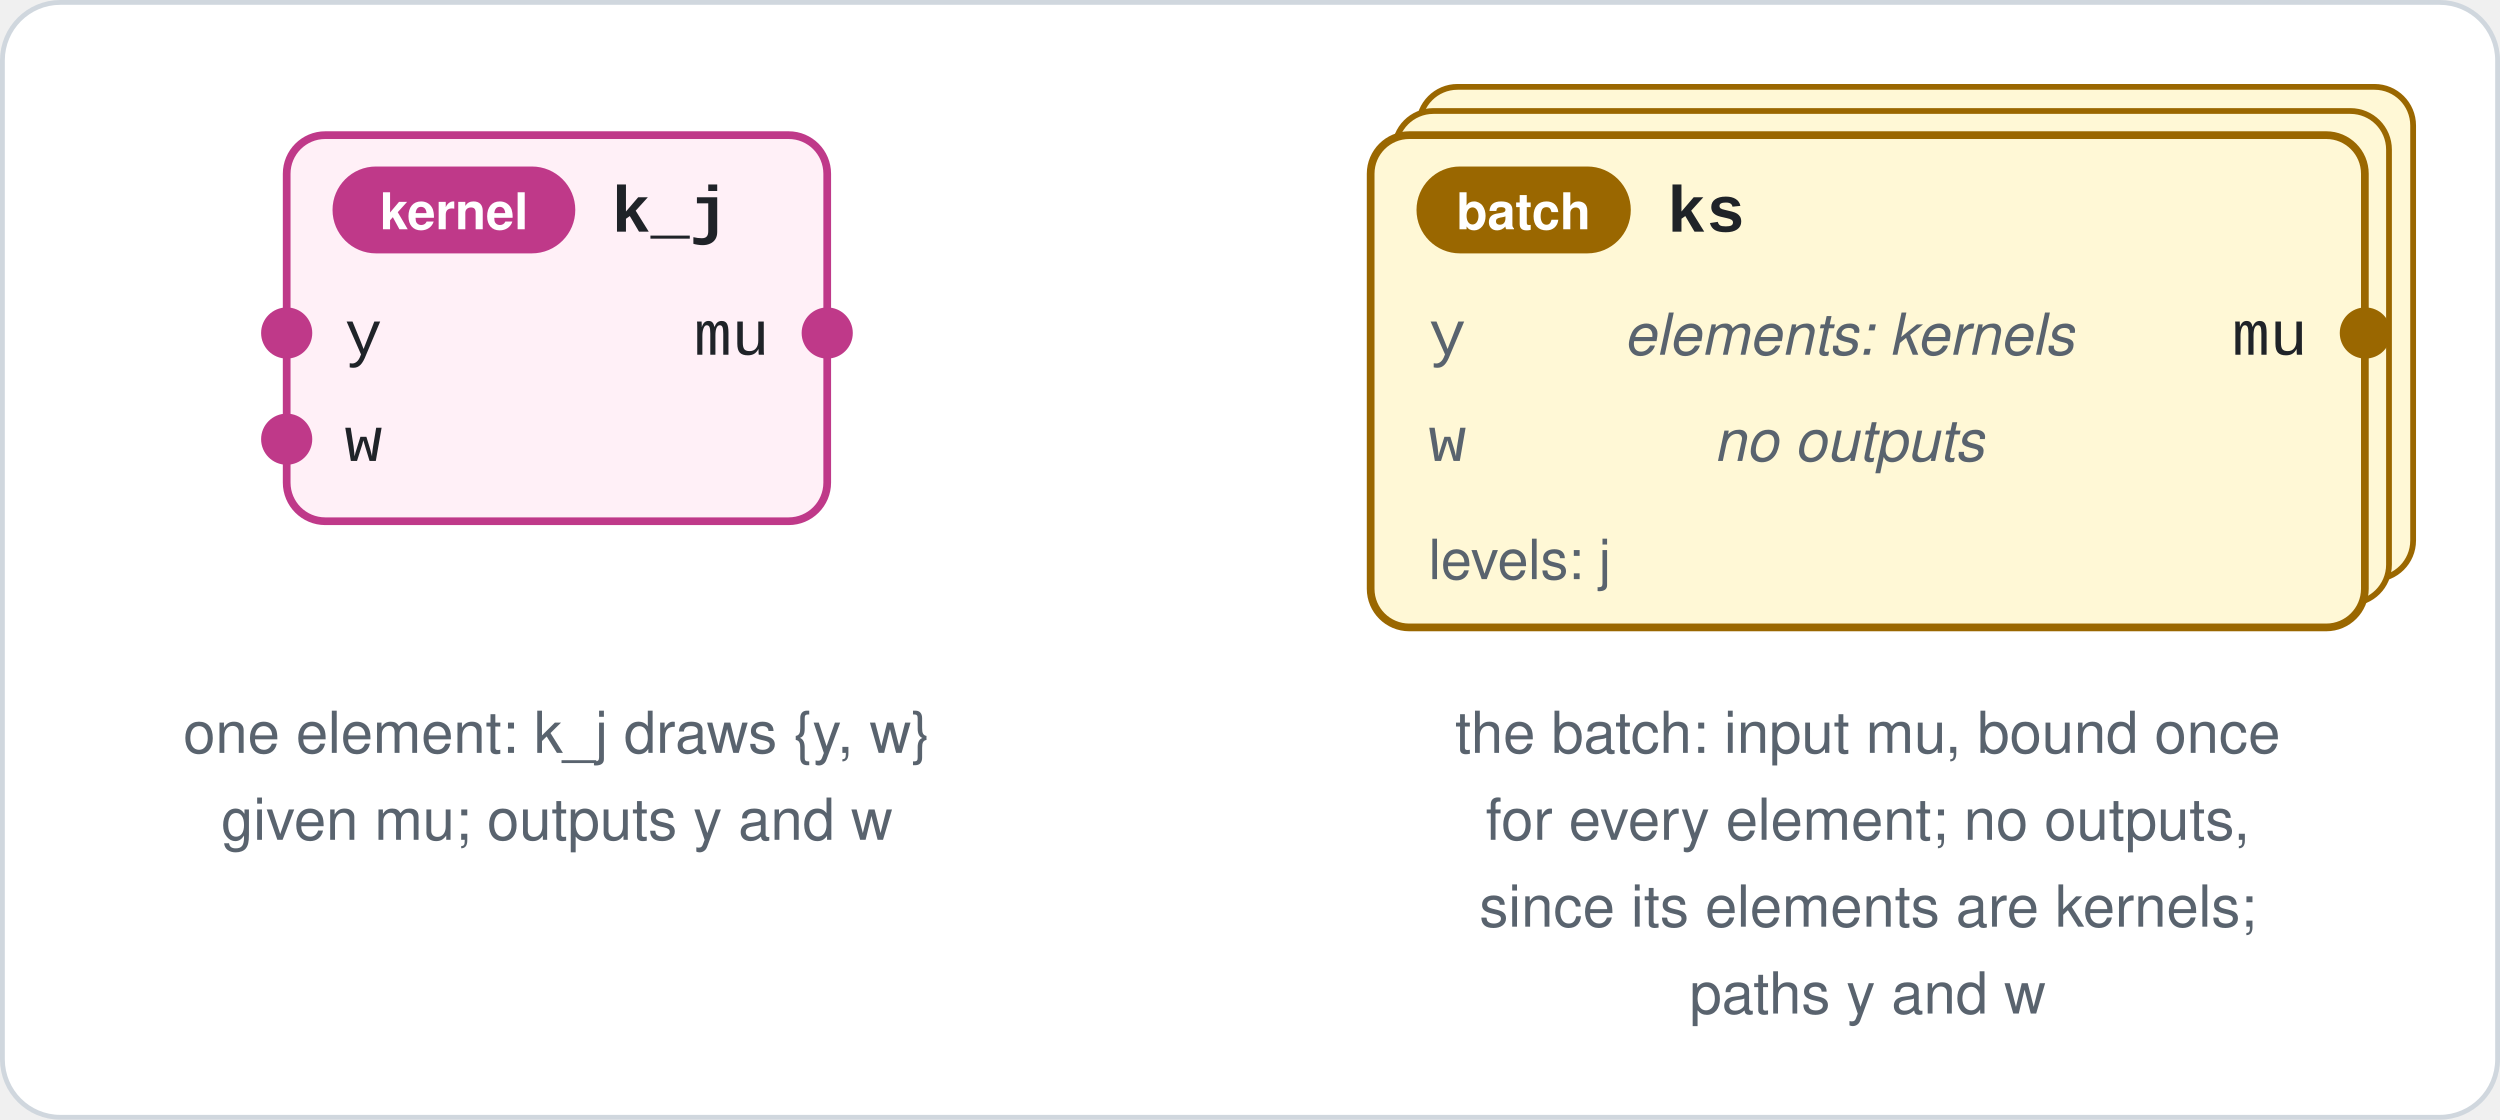
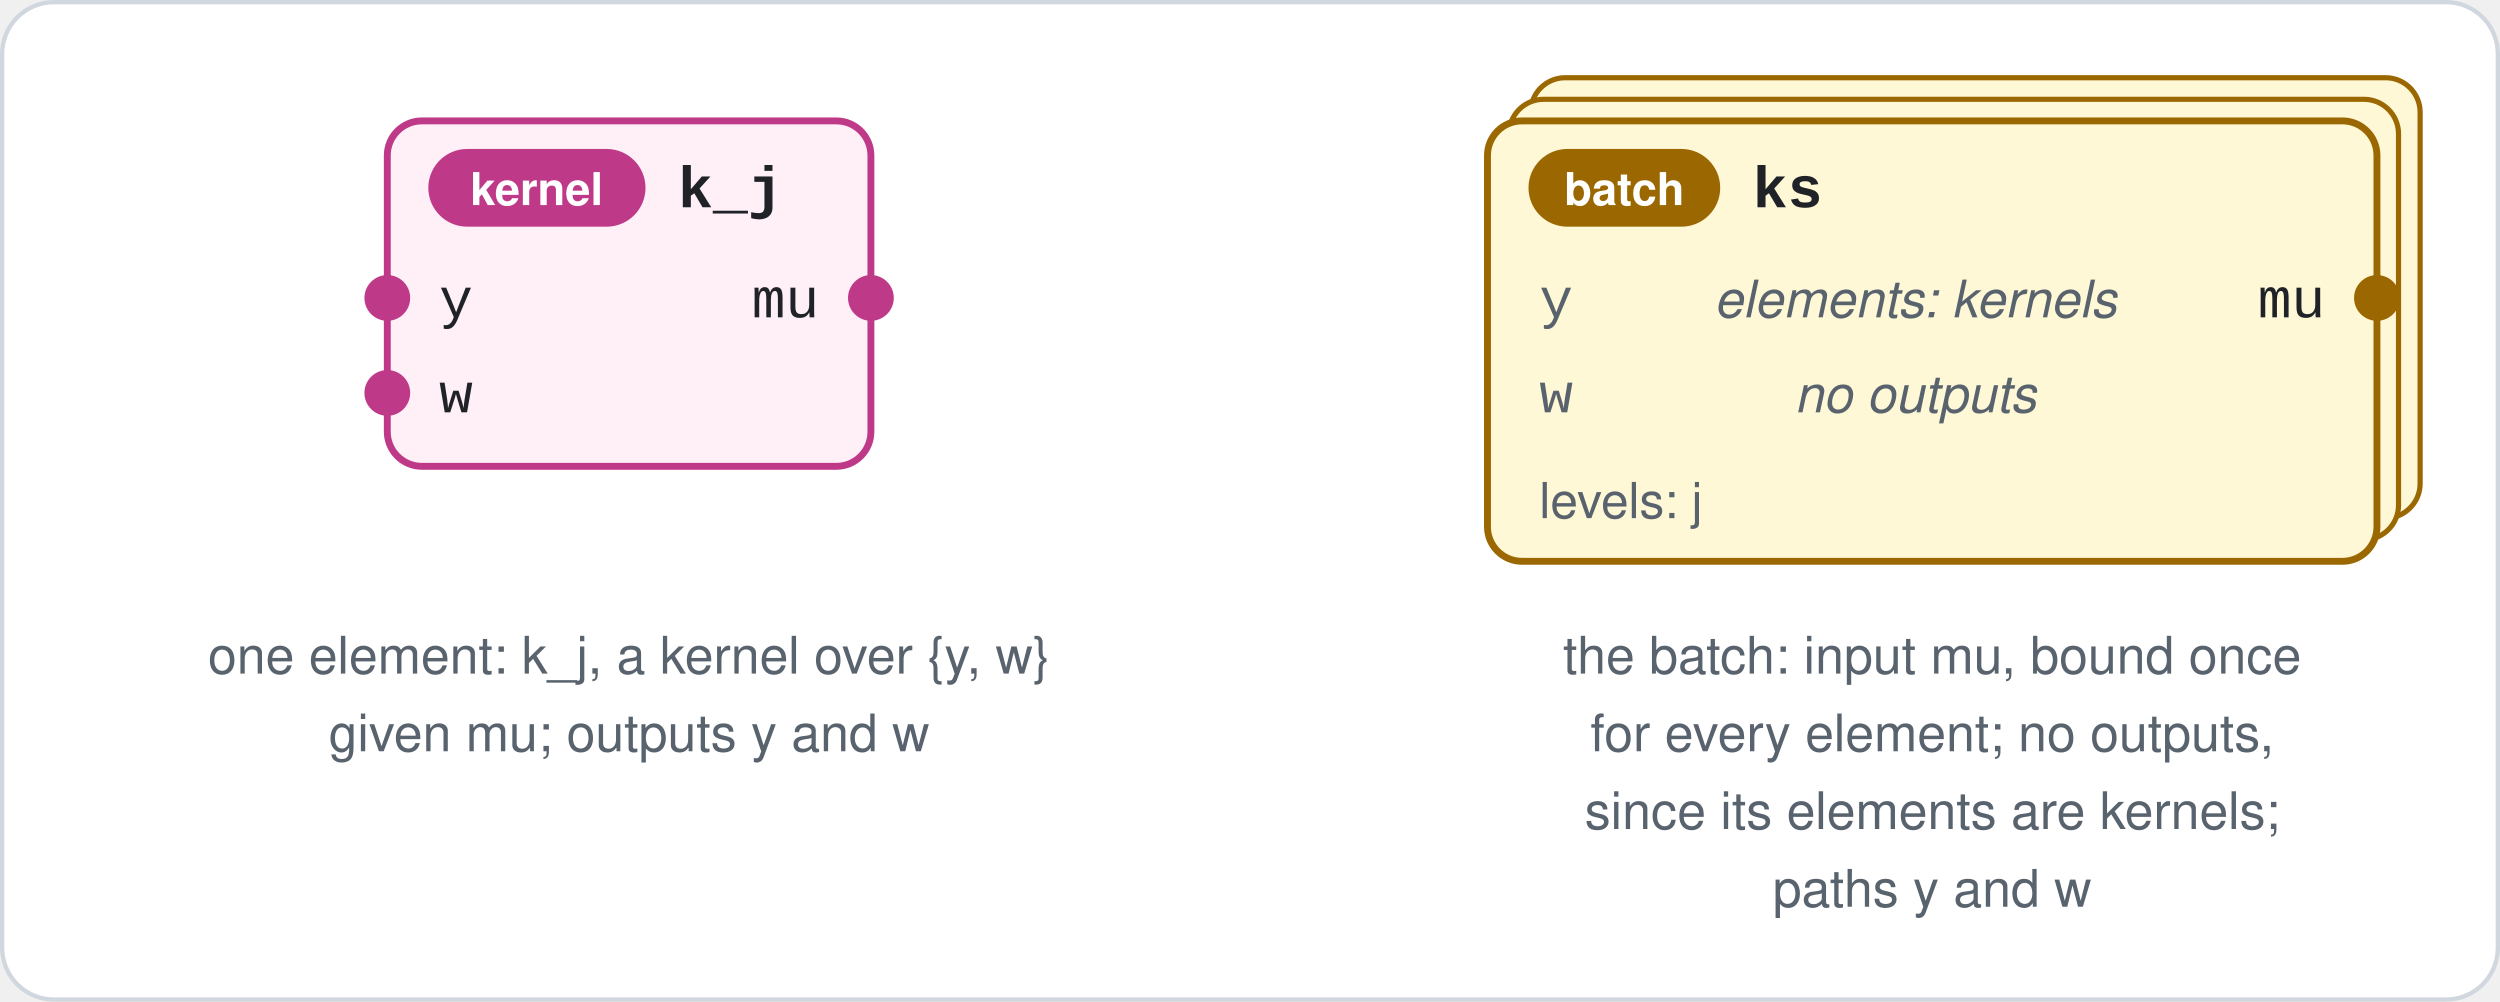
- <svg xmlns="http://www.w3.org/2000/svg" width="518" height="232" viewBox="0 0 518 232" role="img">
+ <svg xmlns="http://www.w3.org/2000/svg" width="579" height="232" viewBox="0 0 579 232" role="img">
  <defs>
    <marker id="arrow" viewBox="0 0 10 10" refX="9" refY="5" markerWidth="9" markerHeight="9" markerUnits="userSpaceOnUse" orient="auto-start-reverse">
      <path d="M 0 1 L 9 5 L 0 9 z" fill="#424a53" />
    </marker>
    <marker id="arrow-fault" viewBox="0 0 10 10" refX="9" refY="5" markerWidth="9" markerHeight="9" markerUnits="userSpaceOnUse" orient="auto-start-reverse">
      <path d="M 0 1 L 9 5 L 0 9 z" fill="#cf222e" />
    </marker>
  </defs>
-   <rect x="0.5" y="0.5" width="517" height="231" rx="12" fill="#ffffff" stroke="#d0d7de" />
+   <rect x="0.5" y="0.5" width="578" height="231" rx="12" fill="#ffffff" stroke="#d0d7de" />
  <g transform="translate(18.0,28.0)">
-     <rect x="41.4" y="0.0" width="112.0" height="80.0" rx="8" fill="#fff0f7" stroke="#bf3989" stroke-width="1.6" />
-     <rect x="51.4" y="7.0" width="49.3" height="17.0" rx="8.5" fill="#bf3989" stroke="#bf3989" stroke-width="1" />
-     <text x="76.1" y="19.5" font-family="-apple-system, BlinkMacSystemFont, 'Segoe UI', Helvetica, Arial, sans-serif" font-size="10.5" font-weight="bold" fill="#ffffff" text-anchor="middle">kernel</text>
-     <text x="108.7" y="20.0" font-family="ui-monospace, SFMono-Regular, Menlo, Consolas, 'Liberation Mono', monospace" font-size="13.5" font-weight="bold" fill="#1f2328" text-anchor="start">k_j</text>
-     <text x="53.4" y="45.5" font-family="ui-monospace, SFMono-Regular, Menlo, Consolas, 'Liberation Mono', monospace" font-size="13" font-weight="normal" fill="#1f2328" text-anchor="start">y</text>
-     <text x="53.4" y="67.5" font-family="ui-monospace, SFMono-Regular, Menlo, Consolas, 'Liberation Mono', monospace" font-size="13" font-weight="normal" fill="#1f2328" text-anchor="start">w</text>
-     <text x="141.4" y="45.5" font-family="ui-monospace, SFMono-Regular, Menlo, Consolas, 'Liberation Mono', monospace" font-size="13" font-weight="normal" fill="#1f2328" text-anchor="end">mu</text>
-     <circle cx="41.4" cy="41.0" r="4.5" fill="#bf3989" stroke="#bf3989" stroke-width="1.6" />
-     <circle cx="41.4" cy="63.0" r="4.5" fill="#bf3989" stroke="#bf3989" stroke-width="1.6" />
-     <circle cx="153.4" cy="41.0" r="4.5" fill="#bf3989" stroke="#bf3989" stroke-width="1.6" />
-     <text x="97.4" y="128.0" font-family="-apple-system, BlinkMacSystemFont, 'Segoe UI', Helvetica, Arial, sans-serif" font-size="12" font-weight="normal" fill="#59636e" text-anchor="middle">one element: k_j draws {y, w}</text>
-     <text x="97.4" y="146.0" font-family="-apple-system, BlinkMacSystemFont, 'Segoe UI', Helvetica, Arial, sans-serif" font-size="12" font-weight="normal" fill="#59636e" text-anchor="middle">given mu; outputs y and w</text>
-     <rect x="276.0" y="-10.0" width="206.0" height="102.0" rx="8" fill="#fff8d6" stroke="#9a6700" stroke-width="1.2" />
-     <rect x="271.0" y="-5.0" width="206.0" height="102.0" rx="8" fill="#fff8d6" stroke="#9a6700" stroke-width="1.2" />
-     <rect x="266.0" y="0.0" width="206.0" height="102.0" rx="8" fill="#fff8d6" stroke="#9a6700" stroke-width="1.6" />
-     <rect x="276.0" y="7.0" width="43.4" height="17.0" rx="8.5" fill="#9a6700" stroke="#9a6700" stroke-width="1" />
-     <text x="297.7" y="19.5" font-family="-apple-system, BlinkMacSystemFont, 'Segoe UI', Helvetica, Arial, sans-serif" font-size="10.5" font-weight="bold" fill="#ffffff" text-anchor="middle">batch</text>
-     <text x="327.4" y="20.0" font-family="ui-monospace, SFMono-Regular, Menlo, Consolas, 'Liberation Mono', monospace" font-size="13.5" font-weight="bold" fill="#1f2328" text-anchor="start">ks</text>
-     <text x="278.0" y="45.5" font-family="ui-monospace, SFMono-Regular, Menlo, Consolas, 'Liberation Mono', monospace" font-size="13" font-weight="normal" fill="#59636e" text-anchor="start">y</text>
-     <text x="278.0" y="67.5" font-family="ui-monospace, SFMono-Regular, Menlo, Consolas, 'Liberation Mono', monospace" font-size="13" font-weight="normal" fill="#59636e" text-anchor="start">w</text>
-     <text x="460.1" y="45.5" font-family="ui-monospace, SFMono-Regular, Menlo, Consolas, 'Liberation Mono', monospace" font-size="13" font-weight="normal" fill="#1f2328" text-anchor="end">mu</text>
-     <text x="365.1" y="45.5" font-family="-apple-system, BlinkMacSystemFont, 'Segoe UI', Helvetica, Arial, sans-serif" font-size="12" font-weight="normal" fill="#59636e" text-anchor="middle" font-style="italic">elements: kernels</text>
-     <text x="365.1" y="67.5" font-family="-apple-system, BlinkMacSystemFont, 'Segoe UI', Helvetica, Arial, sans-serif" font-size="12" font-weight="normal" fill="#59636e" text-anchor="middle" font-style="italic">no outputs</text>
-     <text x="278.0" y="92.0" font-family="-apple-system, BlinkMacSystemFont, 'Segoe UI', Helvetica, Arial, sans-serif" font-size="11.5" font-weight="normal" fill="#59636e" text-anchor="start">levels: j</text>
-     <circle cx="472.1" cy="41.0" r="4.5" fill="#9a6700" stroke="#9a6700" stroke-width="1.6" />
-     <text x="369.0" y="128.0" font-family="-apple-system, BlinkMacSystemFont, 'Segoe UI', Helvetica, Arial, sans-serif" font-size="12" font-weight="normal" fill="#59636e" text-anchor="middle">the batch: input mu, bound once</text>
-     <text x="369.0" y="146.0" font-family="-apple-system, BlinkMacSystemFont, 'Segoe UI', Helvetica, Arial, sans-serif" font-size="12" font-weight="normal" fill="#59636e" text-anchor="middle">for every element; no outputs,</text>
-     <text x="369.0" y="164.0" font-family="-apple-system, BlinkMacSystemFont, 'Segoe UI', Helvetica, Arial, sans-serif" font-size="12" font-weight="normal" fill="#59636e" text-anchor="middle">since its elements are kernels;</text>
-     <text x="369.0" y="182.0" font-family="-apple-system, BlinkMacSystemFont, 'Segoe UI', Helvetica, Arial, sans-serif" font-size="12" font-weight="normal" fill="#59636e" text-anchor="middle">paths y and w</text>
+     <rect x="71.7" y="0.0" width="112.0" height="80.0" rx="8" fill="#fff0f7" stroke="#bf3989" stroke-width="1.6" />
+     <rect x="81.7" y="7.0" width="49.3" height="17.0" rx="8.5" fill="#bf3989" stroke="#bf3989" stroke-width="1" />
+     <text x="106.3" y="19.5" font-family="-apple-system, BlinkMacSystemFont, 'Segoe UI', Helvetica, Arial, sans-serif" font-size="10.5" font-weight="bold" fill="#ffffff" text-anchor="middle">kernel</text>
+     <text x="139.0" y="20.0" font-family="ui-monospace, SFMono-Regular, Menlo, Consolas, 'Liberation Mono', monospace" font-size="13.5" font-weight="bold" fill="#1f2328" text-anchor="start">k_j</text>
+     <text x="83.7" y="45.5" font-family="ui-monospace, SFMono-Regular, Menlo, Consolas, 'Liberation Mono', monospace" font-size="13" font-weight="normal" fill="#1f2328" text-anchor="start">y</text>
+     <text x="83.7" y="67.5" font-family="ui-monospace, SFMono-Regular, Menlo, Consolas, 'Liberation Mono', monospace" font-size="13" font-weight="normal" fill="#1f2328" text-anchor="start">w</text>
+     <text x="171.7" y="45.5" font-family="ui-monospace, SFMono-Regular, Menlo, Consolas, 'Liberation Mono', monospace" font-size="13" font-weight="normal" fill="#1f2328" text-anchor="end">mu</text>
+     <circle cx="71.7" cy="41.0" r="4.5" fill="#bf3989" stroke="#bf3989" stroke-width="1.6" />
+     <circle cx="71.7" cy="63.0" r="4.5" fill="#bf3989" stroke="#bf3989" stroke-width="1.6" />
+     <circle cx="183.7" cy="41.0" r="4.5" fill="#bf3989" stroke="#bf3989" stroke-width="1.6" />
+     <text x="127.7" y="128.0" font-family="-apple-system, BlinkMacSystemFont, 'Segoe UI', Helvetica, Arial, sans-serif" font-size="12" font-weight="normal" fill="#59636e" text-anchor="middle">one element: k_j, a kernel over {y, w}</text>
+     <text x="127.7" y="146.0" font-family="-apple-system, BlinkMacSystemFont, 'Segoe UI', Helvetica, Arial, sans-serif" font-size="12" font-weight="normal" fill="#59636e" text-anchor="middle">given mu; outputs y and w</text>
+     <rect x="336.5" y="-10.0" width="206.0" height="102.0" rx="8" fill="#fff8d6" stroke="#9a6700" stroke-width="1.2" />
+     <rect x="331.5" y="-5.0" width="206.0" height="102.0" rx="8" fill="#fff8d6" stroke="#9a6700" stroke-width="1.2" />
+     <rect x="326.5" y="0.0" width="206.0" height="102.0" rx="8" fill="#fff8d6" stroke="#9a6700" stroke-width="1.6" />
+     <rect x="336.5" y="7.0" width="43.4" height="17.0" rx="8.5" fill="#9a6700" stroke="#9a6700" stroke-width="1" />
+     <text x="358.2" y="19.5" font-family="-apple-system, BlinkMacSystemFont, 'Segoe UI', Helvetica, Arial, sans-serif" font-size="10.5" font-weight="bold" fill="#ffffff" text-anchor="middle">batch</text>
+     <text x="387.9" y="20.0" font-family="ui-monospace, SFMono-Regular, Menlo, Consolas, 'Liberation Mono', monospace" font-size="13.5" font-weight="bold" fill="#1f2328" text-anchor="start">ks</text>
+     <text x="338.5" y="45.5" font-family="ui-monospace, SFMono-Regular, Menlo, Consolas, 'Liberation Mono', monospace" font-size="13" font-weight="normal" fill="#59636e" text-anchor="start">y</text>
+     <text x="338.5" y="67.5" font-family="ui-monospace, SFMono-Regular, Menlo, Consolas, 'Liberation Mono', monospace" font-size="13" font-weight="normal" fill="#59636e" text-anchor="start">w</text>
+     <text x="520.5" y="45.5" font-family="ui-monospace, SFMono-Regular, Menlo, Consolas, 'Liberation Mono', monospace" font-size="13" font-weight="normal" fill="#1f2328" text-anchor="end">mu</text>
+     <text x="425.6" y="45.5" font-family="-apple-system, BlinkMacSystemFont, 'Segoe UI', Helvetica, Arial, sans-serif" font-size="12" font-weight="normal" fill="#59636e" text-anchor="middle" font-style="italic">elements: kernels</text>
+     <text x="425.6" y="67.5" font-family="-apple-system, BlinkMacSystemFont, 'Segoe UI', Helvetica, Arial, sans-serif" font-size="12" font-weight="normal" fill="#59636e" text-anchor="middle" font-style="italic">no outputs</text>
+     <text x="338.5" y="92.0" font-family="-apple-system, BlinkMacSystemFont, 'Segoe UI', Helvetica, Arial, sans-serif" font-size="11.5" font-weight="normal" fill="#59636e" text-anchor="start">levels: j</text>
+     <circle cx="532.5" cy="41.0" r="4.5" fill="#9a6700" stroke="#9a6700" stroke-width="1.6" />
+     <text x="429.5" y="128.0" font-family="-apple-system, BlinkMacSystemFont, 'Segoe UI', Helvetica, Arial, sans-serif" font-size="12" font-weight="normal" fill="#59636e" text-anchor="middle">the batch: input mu, bound once</text>
+     <text x="429.5" y="146.0" font-family="-apple-system, BlinkMacSystemFont, 'Segoe UI', Helvetica, Arial, sans-serif" font-size="12" font-weight="normal" fill="#59636e" text-anchor="middle">for every element; no outputs,</text>
+     <text x="429.5" y="164.0" font-family="-apple-system, BlinkMacSystemFont, 'Segoe UI', Helvetica, Arial, sans-serif" font-size="12" font-weight="normal" fill="#59636e" text-anchor="middle">since its elements are kernels;</text>
+     <text x="429.5" y="182.0" font-family="-apple-system, BlinkMacSystemFont, 'Segoe UI', Helvetica, Arial, sans-serif" font-size="12" font-weight="normal" fill="#59636e" text-anchor="middle">paths y and w</text>
  </g>
</svg>
